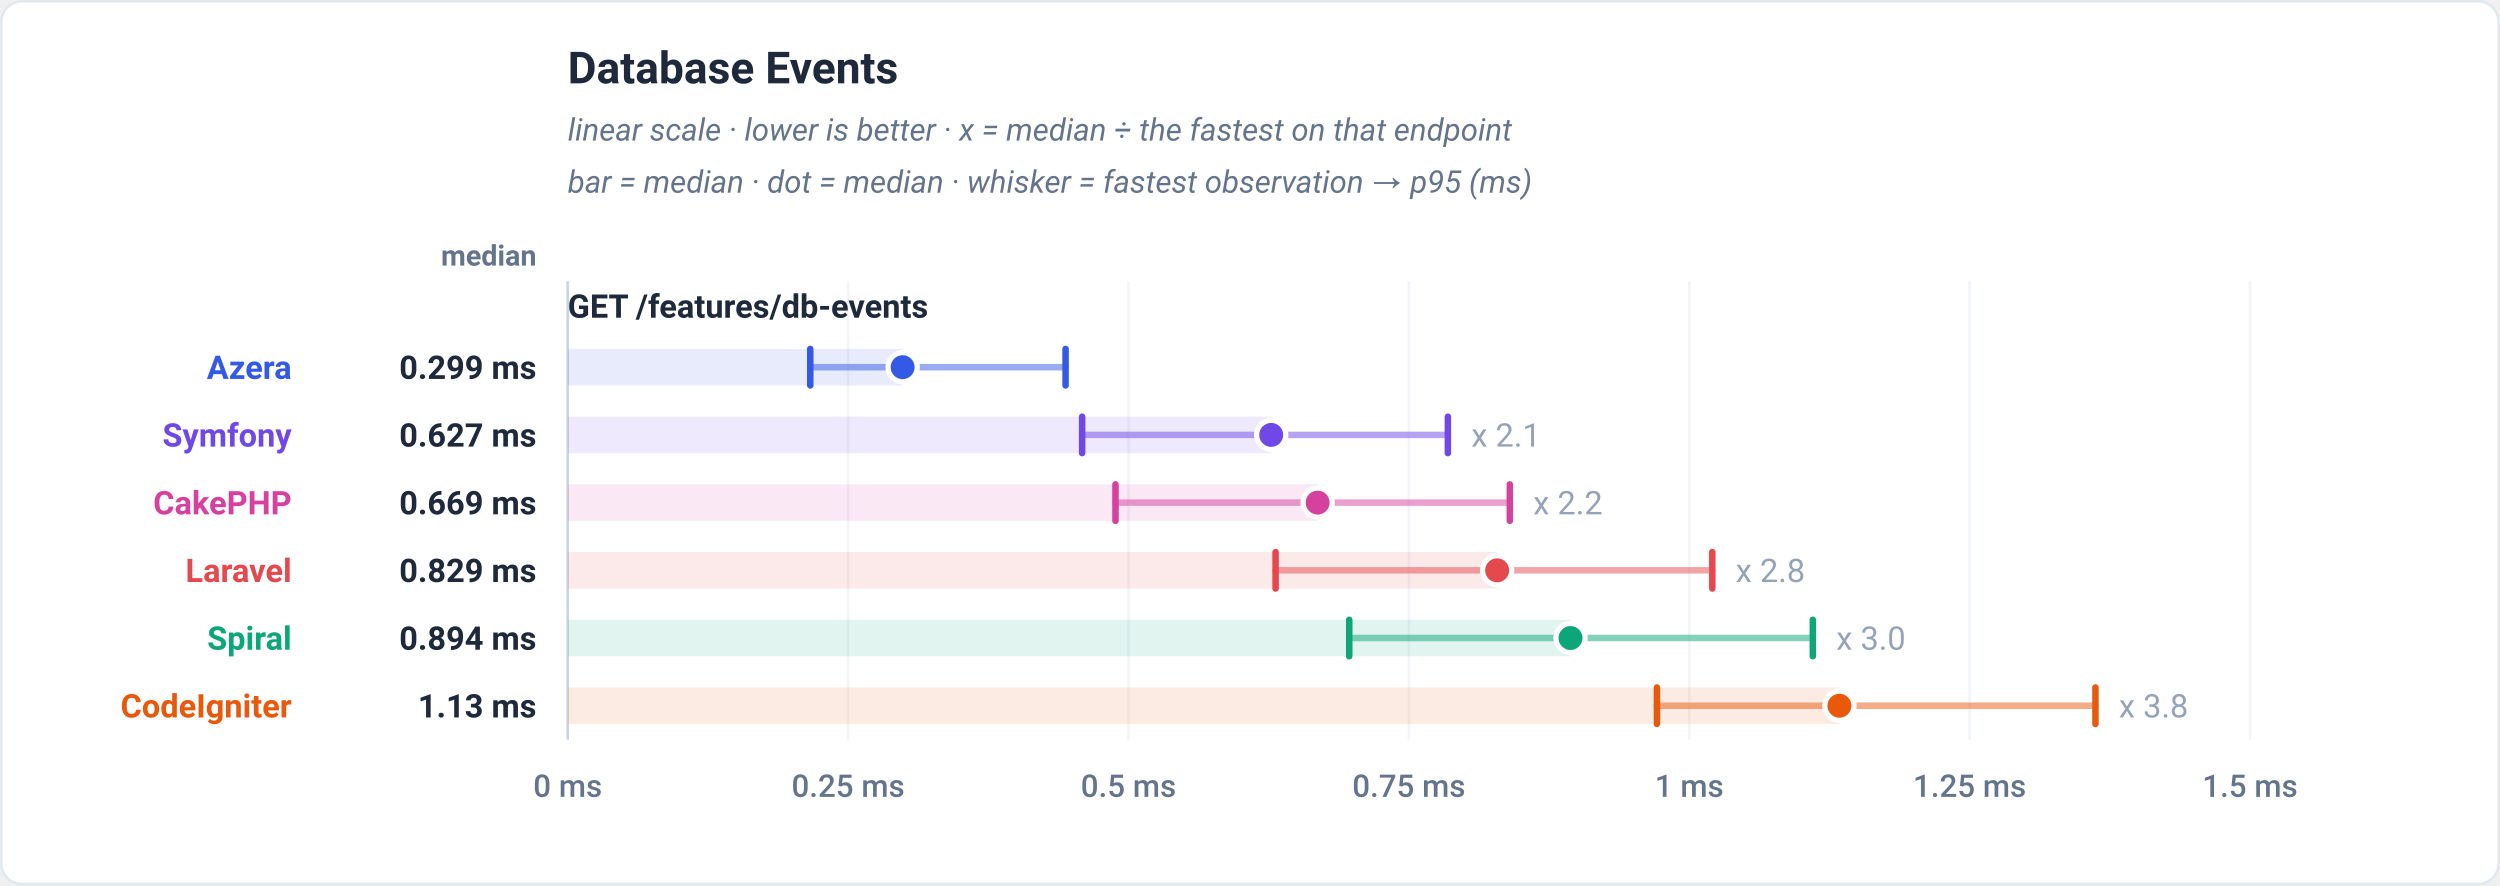
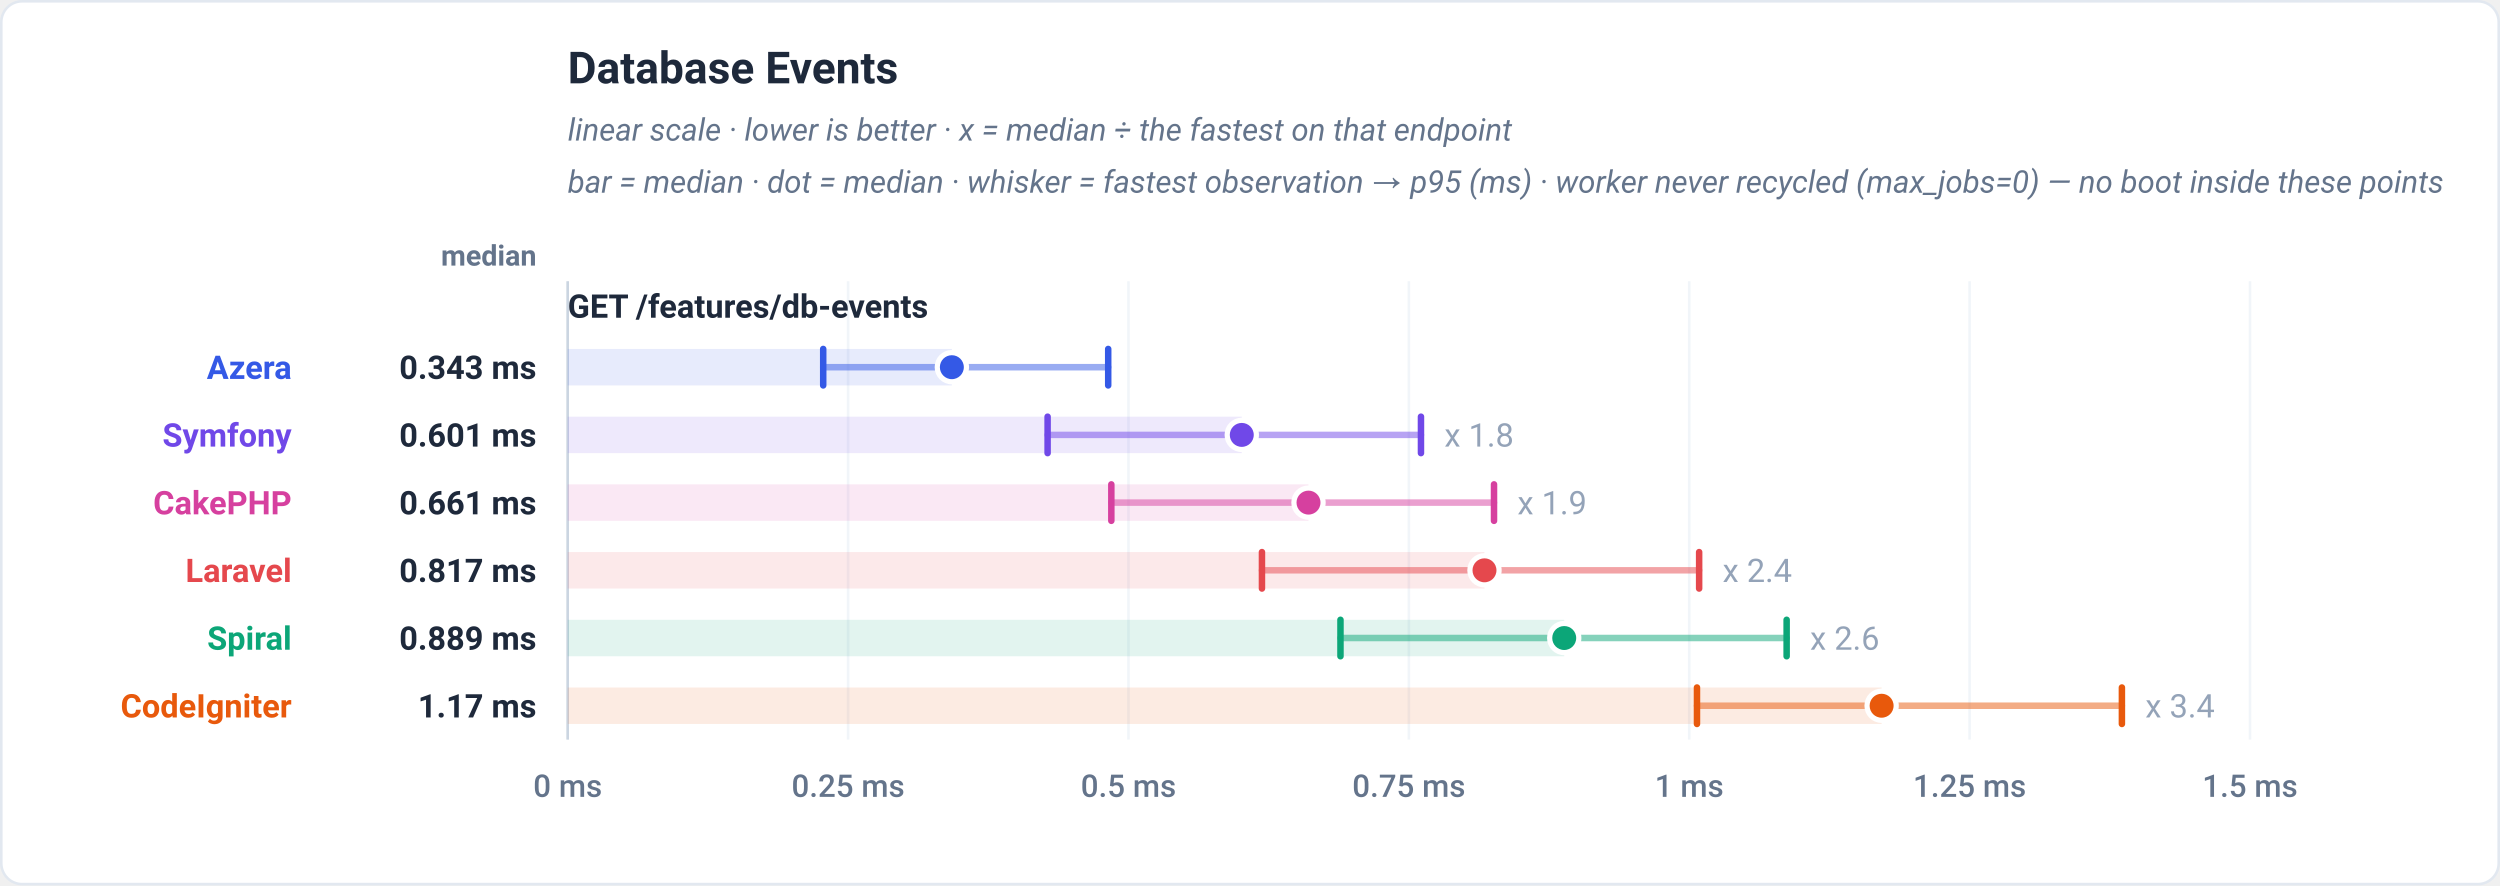
<svg xmlns="http://www.w3.org/2000/svg" viewBox="0 0 960 340" width="960" height="340" role="img" font-family="-apple-system,BlinkMacSystemFont,'Segoe UI',Roboto,Helvetica,Arial,sans-serif">
  <rect x="0.5" y="0.5" width="959" height="339" rx="8" fill="#ffffff" stroke="#e2e8f0" />
  <text x="218" y="32" font-family="-apple-system,BlinkMacSystemFont,'Segoe UI',Roboto,Helvetica,Arial,sans-serif" font-size="17" font-weight="700" fill="#1e293b" text-anchor="start">Database Events</text>
  <text x="218" y="54" font-family="-apple-system,BlinkMacSystemFont,'Segoe UI',Roboto,Helvetica,Arial,sans-serif" font-size="12" font-weight="400" fill="#64748b" text-anchor="start" font-style="italic">linear scale · lower is better · x = median ÷ the fastest on that endpoint</text>
-   <text x="218" y="74" font-family="-apple-system,BlinkMacSystemFont,'Segoe UI',Roboto,Helvetica,Arial,sans-serif" font-size="12" font-weight="400" fill="#64748b" text-anchor="start" font-style="italic">bar = median · dot = median · whisker = fastest observation → p95 (ms)</text>
+   <text x="218" y="74" font-family="-apple-system,BlinkMacSystemFont,'Segoe UI',Roboto,Helvetica,Arial,sans-serif" font-size="12" font-weight="400" fill="#64748b" text-anchor="start" font-style="italic">bar = median · dot = median · whisker = fastest observation → p95 (ms) · worker never recycled (max_jobs=0) — no boot inside these points</text>
  <text x="206" y="102" font-family="-apple-system,BlinkMacSystemFont,'Segoe UI',Roboto,Helvetica,Arial,sans-serif" font-size="11" font-weight="600" fill="#64748b" text-anchor="end">median</text>
  <line x1="218" y1="108" x2="218" y2="284" stroke="#f1f5f9" stroke-width="1" />
  <text x="218" y="306" font-family="-apple-system,BlinkMacSystemFont,'Segoe UI',Roboto,Helvetica,Arial,sans-serif" font-size="12" font-weight="500" fill="#64748b" text-anchor="middle">0 ms</text>
  <line x1="325.67" y1="108" x2="325.67" y2="284" stroke="#f1f5f9" stroke-width="1" />
  <text x="325.67" y="306" font-family="-apple-system,BlinkMacSystemFont,'Segoe UI',Roboto,Helvetica,Arial,sans-serif" font-size="12" font-weight="500" fill="#64748b" text-anchor="middle">0.25 ms</text>
  <line x1="433.33" y1="108" x2="433.33" y2="284" stroke="#f1f5f9" stroke-width="1" />
  <text x="433.33" y="306" font-family="-apple-system,BlinkMacSystemFont,'Segoe UI',Roboto,Helvetica,Arial,sans-serif" font-size="12" font-weight="500" fill="#64748b" text-anchor="middle">0.5 ms</text>
  <line x1="541" y1="108" x2="541" y2="284" stroke="#f1f5f9" stroke-width="1" />
  <text x="541" y="306" font-family="-apple-system,BlinkMacSystemFont,'Segoe UI',Roboto,Helvetica,Arial,sans-serif" font-size="12" font-weight="500" fill="#64748b" text-anchor="middle">0.75 ms</text>
  <line x1="648.67" y1="108" x2="648.67" y2="284" stroke="#f1f5f9" stroke-width="1" />
  <text x="648.67" y="306" font-family="-apple-system,BlinkMacSystemFont,'Segoe UI',Roboto,Helvetica,Arial,sans-serif" font-size="12" font-weight="500" fill="#64748b" text-anchor="middle">1 ms</text>
  <line x1="756.33" y1="108" x2="756.33" y2="284" stroke="#f1f5f9" stroke-width="1" />
  <text x="756.33" y="306" font-family="-apple-system,BlinkMacSystemFont,'Segoe UI',Roboto,Helvetica,Arial,sans-serif" font-size="12" font-weight="500" fill="#64748b" text-anchor="middle">1.25 ms</text>
  <line x1="864" y1="108" x2="864" y2="284" stroke="#f1f5f9" stroke-width="1" />
  <text x="864" y="306" font-family="-apple-system,BlinkMacSystemFont,'Segoe UI',Roboto,Helvetica,Arial,sans-serif" font-size="12" font-weight="500" fill="#64748b" text-anchor="middle">1.5 ms</text>
  <line x1="218" y1="108" x2="218" y2="284" stroke="#cbd5e1" stroke-width="1" />
  <text x="218" y="122" font-family="-apple-system,BlinkMacSystemFont,'Segoe UI',Roboto,Helvetica,Arial,sans-serif" font-size="12.5" font-weight="700" fill="#1e293b" text-anchor="start">GET /features/db-events</text>
-   <rect x="218" y="134" width="128.61" height="14" fill="#3459e6" fill-opacity="0.12" />
-   <line x1="311.14" y1="141" x2="409.18" y2="141" stroke="#3459e6" stroke-width="2.5" stroke-linecap="round" opacity="0.5" />
-   <line x1="311.14" y1="134" x2="311.14" y2="148" stroke="#3459e6" stroke-width="2.5" stroke-linecap="round" />
-   <line x1="409.18" y1="134" x2="409.18" y2="148" stroke="#3459e6" stroke-width="2.5" stroke-linecap="round" />
-   <circle cx="346.61" cy="141" r="5.6" fill="#3459e6" stroke="#ffffff" stroke-width="2" />
+   <rect x="218" y="134" width="147.51" height="14" fill="#3459e6" fill-opacity="0.12" />
+   <line x1="316.11" y1="141" x2="425.55" y2="141" stroke="#3459e6" stroke-width="2.5" stroke-linecap="round" opacity="0.5" />
+   <line x1="316.11" y1="134" x2="316.11" y2="148" stroke="#3459e6" stroke-width="2.5" stroke-linecap="round" />
+   <line x1="425.55" y1="134" x2="425.55" y2="148" stroke="#3459e6" stroke-width="2.5" stroke-linecap="round" />
+   <circle cx="365.51" cy="141" r="5.6" fill="#3459e6" stroke="#ffffff" stroke-width="2" />
  <text x="112" y="145.5" font-family="-apple-system,BlinkMacSystemFont,'Segoe UI',Roboto,Helvetica,Arial,sans-serif" font-size="12.5" font-weight="700" fill="#3459e6" text-anchor="end">Azera</text>
-   <text x="206" y="145.5" font-family="-apple-system,BlinkMacSystemFont,'Segoe UI',Roboto,Helvetica,Arial,sans-serif" font-size="12.5" font-weight="700" fill="#1e293b" text-anchor="end">0.299 ms</text>
-   <rect x="218" y="160" width="270.14" height="14" fill="#7048e8" fill-opacity="0.12" />
-   <line x1="415.54" y1="167" x2="555.98" y2="167" stroke="#7048e8" stroke-width="2.5" stroke-linecap="round" opacity="0.5" />
-   <line x1="415.54" y1="160" x2="415.54" y2="174" stroke="#7048e8" stroke-width="2.5" stroke-linecap="round" />
-   <line x1="555.98" y1="160" x2="555.98" y2="174" stroke="#7048e8" stroke-width="2.5" stroke-linecap="round" />
-   <circle cx="488.14" cy="167" r="5.6" fill="#7048e8" stroke="#ffffff" stroke-width="2" />
-   <text x="564.98" y="171.5" font-family="-apple-system,BlinkMacSystemFont,'Segoe UI',Roboto,Helvetica,Arial,sans-serif" font-size="12.5" font-weight="400" fill="#94a3b8" text-anchor="start" stroke="#ffffff" stroke-width="3" paint-order="stroke" stroke-linejoin="round">x 2.1</text>
+   <text x="206" y="145.5" font-family="-apple-system,BlinkMacSystemFont,'Segoe UI',Roboto,Helvetica,Arial,sans-serif" font-size="12.5" font-weight="700" fill="#1e293b" text-anchor="end">0.343 ms</text>
+   <rect x="218" y="160" width="258.84" height="14" fill="#7048e8" fill-opacity="0.12" />
+   <line x1="402.28" y1="167" x2="545.65" y2="167" stroke="#7048e8" stroke-width="2.5" stroke-linecap="round" opacity="0.5" />
+   <line x1="402.28" y1="160" x2="402.28" y2="174" stroke="#7048e8" stroke-width="2.5" stroke-linecap="round" />
+   <line x1="545.65" y1="160" x2="545.65" y2="174" stroke="#7048e8" stroke-width="2.5" stroke-linecap="round" />
+   <circle cx="476.84" cy="167" r="5.6" fill="#7048e8" stroke="#ffffff" stroke-width="2" />
+   <text x="554.65" y="171.5" font-family="-apple-system,BlinkMacSystemFont,'Segoe UI',Roboto,Helvetica,Arial,sans-serif" font-size="12.5" font-weight="400" fill="#94a3b8" text-anchor="start" stroke="#ffffff" stroke-width="3" paint-order="stroke" stroke-linejoin="round">x 1.8</text>
  <text x="112" y="171.5" font-family="-apple-system,BlinkMacSystemFont,'Segoe UI',Roboto,Helvetica,Arial,sans-serif" font-size="12.5" font-weight="700" fill="#7048e8" text-anchor="end">Symfony</text>
-   <text x="206" y="171.5" font-family="-apple-system,BlinkMacSystemFont,'Segoe UI',Roboto,Helvetica,Arial,sans-serif" font-size="12.5" font-weight="700" fill="#1e293b" text-anchor="end">0.627 ms</text>
-   <rect x="218" y="186" width="287.97" height="14" fill="#d6409f" fill-opacity="0.12" />
-   <line x1="428.35" y1="193" x2="579.76" y2="193" stroke="#d6409f" stroke-width="2.5" stroke-linecap="round" opacity="0.5" />
-   <line x1="428.35" y1="186" x2="428.35" y2="200" stroke="#d6409f" stroke-width="2.5" stroke-linecap="round" />
-   <line x1="579.76" y1="186" x2="579.76" y2="200" stroke="#d6409f" stroke-width="2.5" stroke-linecap="round" />
-   <circle cx="505.97" cy="193" r="5.6" fill="#d6409f" stroke="#ffffff" stroke-width="2" />
-   <text x="588.76" y="197.5" font-family="-apple-system,BlinkMacSystemFont,'Segoe UI',Roboto,Helvetica,Arial,sans-serif" font-size="12.5" font-weight="400" fill="#94a3b8" text-anchor="start" stroke="#ffffff" stroke-width="3" paint-order="stroke" stroke-linejoin="round">x 2.2</text>
+   <text x="206" y="171.5" font-family="-apple-system,BlinkMacSystemFont,'Segoe UI',Roboto,Helvetica,Arial,sans-serif" font-size="12.5" font-weight="700" fill="#1e293b" text-anchor="end">0.601 ms</text>
+   <rect x="218" y="186" width="284.46" height="14" fill="#d6409f" fill-opacity="0.12" />
+   <line x1="426.75" y1="193" x2="573.7" y2="193" stroke="#d6409f" stroke-width="2.5" stroke-linecap="round" opacity="0.5" />
+   <line x1="426.75" y1="186" x2="426.75" y2="200" stroke="#d6409f" stroke-width="2.5" stroke-linecap="round" />
+   <line x1="573.7" y1="186" x2="573.7" y2="200" stroke="#d6409f" stroke-width="2.5" stroke-linecap="round" />
+   <circle cx="502.46" cy="193" r="5.6" fill="#d6409f" stroke="#ffffff" stroke-width="2" />
+   <text x="582.7" y="197.5" font-family="-apple-system,BlinkMacSystemFont,'Segoe UI',Roboto,Helvetica,Arial,sans-serif" font-size="12.5" font-weight="400" fill="#94a3b8" text-anchor="start" stroke="#ffffff" stroke-width="3" paint-order="stroke" stroke-linejoin="round">x 1.9</text>
  <text x="112" y="197.5" font-family="-apple-system,BlinkMacSystemFont,'Segoe UI',Roboto,Helvetica,Arial,sans-serif" font-size="12.5" font-weight="700" fill="#d6409f" text-anchor="end">CakePHP</text>
-   <text x="206" y="197.5" font-family="-apple-system,BlinkMacSystemFont,'Segoe UI',Roboto,Helvetica,Arial,sans-serif" font-size="12.5" font-weight="700" fill="#1e293b" text-anchor="end">0.669 ms</text>
-   <rect x="218" y="212" width="356.9" height="14" fill="#e5484d" fill-opacity="0.12" />
-   <line x1="489.83" y1="219" x2="657.52" y2="219" stroke="#e5484d" stroke-width="2.5" stroke-linecap="round" opacity="0.5" />
-   <line x1="489.83" y1="212" x2="489.83" y2="226" stroke="#e5484d" stroke-width="2.5" stroke-linecap="round" />
-   <line x1="657.52" y1="212" x2="657.52" y2="226" stroke="#e5484d" stroke-width="2.5" stroke-linecap="round" />
-   <circle cx="574.9" cy="219" r="5.6" fill="#e5484d" stroke="#ffffff" stroke-width="2" />
-   <text x="666.52" y="223.5" font-family="-apple-system,BlinkMacSystemFont,'Segoe UI',Roboto,Helvetica,Arial,sans-serif" font-size="12.5" font-weight="400" fill="#94a3b8" text-anchor="start" stroke="#ffffff" stroke-width="3" paint-order="stroke" stroke-linejoin="round">x 2.8</text>
+   <text x="206" y="197.5" font-family="-apple-system,BlinkMacSystemFont,'Segoe UI',Roboto,Helvetica,Arial,sans-serif" font-size="12.5" font-weight="700" fill="#1e293b" text-anchor="end">0.661 ms</text>
+   <rect x="218" y="212" width="352.04" height="14" fill="#e5484d" fill-opacity="0.12" />
+   <line x1="484.59" y1="219" x2="652.47" y2="219" stroke="#e5484d" stroke-width="2.5" stroke-linecap="round" opacity="0.5" />
+   <line x1="484.59" y1="212" x2="484.59" y2="226" stroke="#e5484d" stroke-width="2.5" stroke-linecap="round" />
+   <line x1="652.47" y1="212" x2="652.47" y2="226" stroke="#e5484d" stroke-width="2.5" stroke-linecap="round" />
+   <circle cx="570.04" cy="219" r="5.6" fill="#e5484d" stroke="#ffffff" stroke-width="2" />
+   <text x="661.47" y="223.5" font-family="-apple-system,BlinkMacSystemFont,'Segoe UI',Roboto,Helvetica,Arial,sans-serif" font-size="12.5" font-weight="400" fill="#94a3b8" text-anchor="start" stroke="#ffffff" stroke-width="3" paint-order="stroke" stroke-linejoin="round">x 2.4</text>
  <text x="112" y="223.5" font-family="-apple-system,BlinkMacSystemFont,'Segoe UI',Roboto,Helvetica,Arial,sans-serif" font-size="12.5" font-weight="700" fill="#e5484d" text-anchor="end">Laravel</text>
-   <text x="206" y="223.5" font-family="-apple-system,BlinkMacSystemFont,'Segoe UI',Roboto,Helvetica,Arial,sans-serif" font-size="12.5" font-weight="700" fill="#1e293b" text-anchor="end">0.829 ms</text>
-   <rect x="218" y="238" width="385.07" height="14" fill="#0ca678" fill-opacity="0.12" />
-   <line x1="518.11" y1="245" x2="696.12" y2="245" stroke="#0ca678" stroke-width="2.5" stroke-linecap="round" opacity="0.5" />
-   <line x1="518.11" y1="238" x2="518.11" y2="252" stroke="#0ca678" stroke-width="2.5" stroke-linecap="round" />
-   <line x1="696.12" y1="238" x2="696.12" y2="252" stroke="#0ca678" stroke-width="2.5" stroke-linecap="round" />
-   <circle cx="603.07" cy="245" r="5.6" fill="#0ca678" stroke="#ffffff" stroke-width="2" />
-   <text x="705.12" y="249.5" font-family="-apple-system,BlinkMacSystemFont,'Segoe UI',Roboto,Helvetica,Arial,sans-serif" font-size="12.5" font-weight="400" fill="#94a3b8" text-anchor="start" stroke="#ffffff" stroke-width="3" paint-order="stroke" stroke-linejoin="round">x 3.0</text>
+   <text x="206" y="223.5" font-family="-apple-system,BlinkMacSystemFont,'Segoe UI',Roboto,Helvetica,Arial,sans-serif" font-size="12.5" font-weight="700" fill="#1e293b" text-anchor="end">0.817 ms</text>
+   <rect x="218" y="238" width="382.66" height="14" fill="#0ca678" fill-opacity="0.12" />
+   <line x1="514.74" y1="245" x2="686.07" y2="245" stroke="#0ca678" stroke-width="2.5" stroke-linecap="round" opacity="0.5" />
+   <line x1="514.74" y1="238" x2="514.74" y2="252" stroke="#0ca678" stroke-width="2.5" stroke-linecap="round" />
+   <line x1="686.07" y1="238" x2="686.07" y2="252" stroke="#0ca678" stroke-width="2.5" stroke-linecap="round" />
+   <circle cx="600.66" cy="245" r="5.6" fill="#0ca678" stroke="#ffffff" stroke-width="2" />
+   <text x="695.07" y="249.5" font-family="-apple-system,BlinkMacSystemFont,'Segoe UI',Roboto,Helvetica,Arial,sans-serif" font-size="12.5" font-weight="400" fill="#94a3b8" text-anchor="start" stroke="#ffffff" stroke-width="3" paint-order="stroke" stroke-linejoin="round">x 2.6</text>
  <text x="112" y="249.5" font-family="-apple-system,BlinkMacSystemFont,'Segoe UI',Roboto,Helvetica,Arial,sans-serif" font-size="12.5" font-weight="700" fill="#0ca678" text-anchor="end">Spiral</text>
-   <text x="206" y="249.5" font-family="-apple-system,BlinkMacSystemFont,'Segoe UI',Roboto,Helvetica,Arial,sans-serif" font-size="12.5" font-weight="700" fill="#1e293b" text-anchor="end">0.894 ms</text>
-   <rect x="218" y="264" width="488.34" height="14" fill="#e8590c" fill-opacity="0.12" />
-   <line x1="636.26" y1="271" x2="804.65" y2="271" stroke="#e8590c" stroke-width="2.5" stroke-linecap="round" opacity="0.5" />
-   <line x1="636.26" y1="264" x2="636.26" y2="278" stroke="#e8590c" stroke-width="2.5" stroke-linecap="round" />
-   <line x1="804.65" y1="264" x2="804.65" y2="278" stroke="#e8590c" stroke-width="2.5" stroke-linecap="round" />
-   <circle cx="706.34" cy="271" r="5.6" fill="#e8590c" stroke="#ffffff" stroke-width="2" />
-   <text x="813.65" y="275.5" font-family="-apple-system,BlinkMacSystemFont,'Segoe UI',Roboto,Helvetica,Arial,sans-serif" font-size="12.5" font-weight="400" fill="#94a3b8" text-anchor="start" stroke="#ffffff" stroke-width="3" paint-order="stroke" stroke-linejoin="round">x 3.8</text>
+   <text x="206" y="249.5" font-family="-apple-system,BlinkMacSystemFont,'Segoe UI',Roboto,Helvetica,Arial,sans-serif" font-size="12.5" font-weight="700" fill="#1e293b" text-anchor="end">0.889 ms</text>
+   <rect x="218" y="264" width="504.54" height="14" fill="#e8590c" fill-opacity="0.12" />
+   <line x1="651.64" y1="271" x2="814.81" y2="271" stroke="#e8590c" stroke-width="2.5" stroke-linecap="round" opacity="0.5" />
+   <line x1="651.64" y1="264" x2="651.64" y2="278" stroke="#e8590c" stroke-width="2.5" stroke-linecap="round" />
+   <line x1="814.81" y1="264" x2="814.81" y2="278" stroke="#e8590c" stroke-width="2.5" stroke-linecap="round" />
+   <circle cx="722.54" cy="271" r="5.6" fill="#e8590c" stroke="#ffffff" stroke-width="2" />
+   <text x="823.81" y="275.5" font-family="-apple-system,BlinkMacSystemFont,'Segoe UI',Roboto,Helvetica,Arial,sans-serif" font-size="12.5" font-weight="400" fill="#94a3b8" text-anchor="start" stroke="#ffffff" stroke-width="3" paint-order="stroke" stroke-linejoin="round">x 3.4</text>
  <text x="112" y="275.5" font-family="-apple-system,BlinkMacSystemFont,'Segoe UI',Roboto,Helvetica,Arial,sans-serif" font-size="12.5" font-weight="700" fill="#e8590c" text-anchor="end">CodeIgniter</text>
-   <text x="206" y="275.5" font-family="-apple-system,BlinkMacSystemFont,'Segoe UI',Roboto,Helvetica,Arial,sans-serif" font-size="12.5" font-weight="700" fill="#1e293b" text-anchor="end">1.13 ms</text>
+   <text x="206" y="275.5" font-family="-apple-system,BlinkMacSystemFont,'Segoe UI',Roboto,Helvetica,Arial,sans-serif" font-size="12.5" font-weight="700" fill="#1e293b" text-anchor="end">1.17 ms</text>
</svg>
